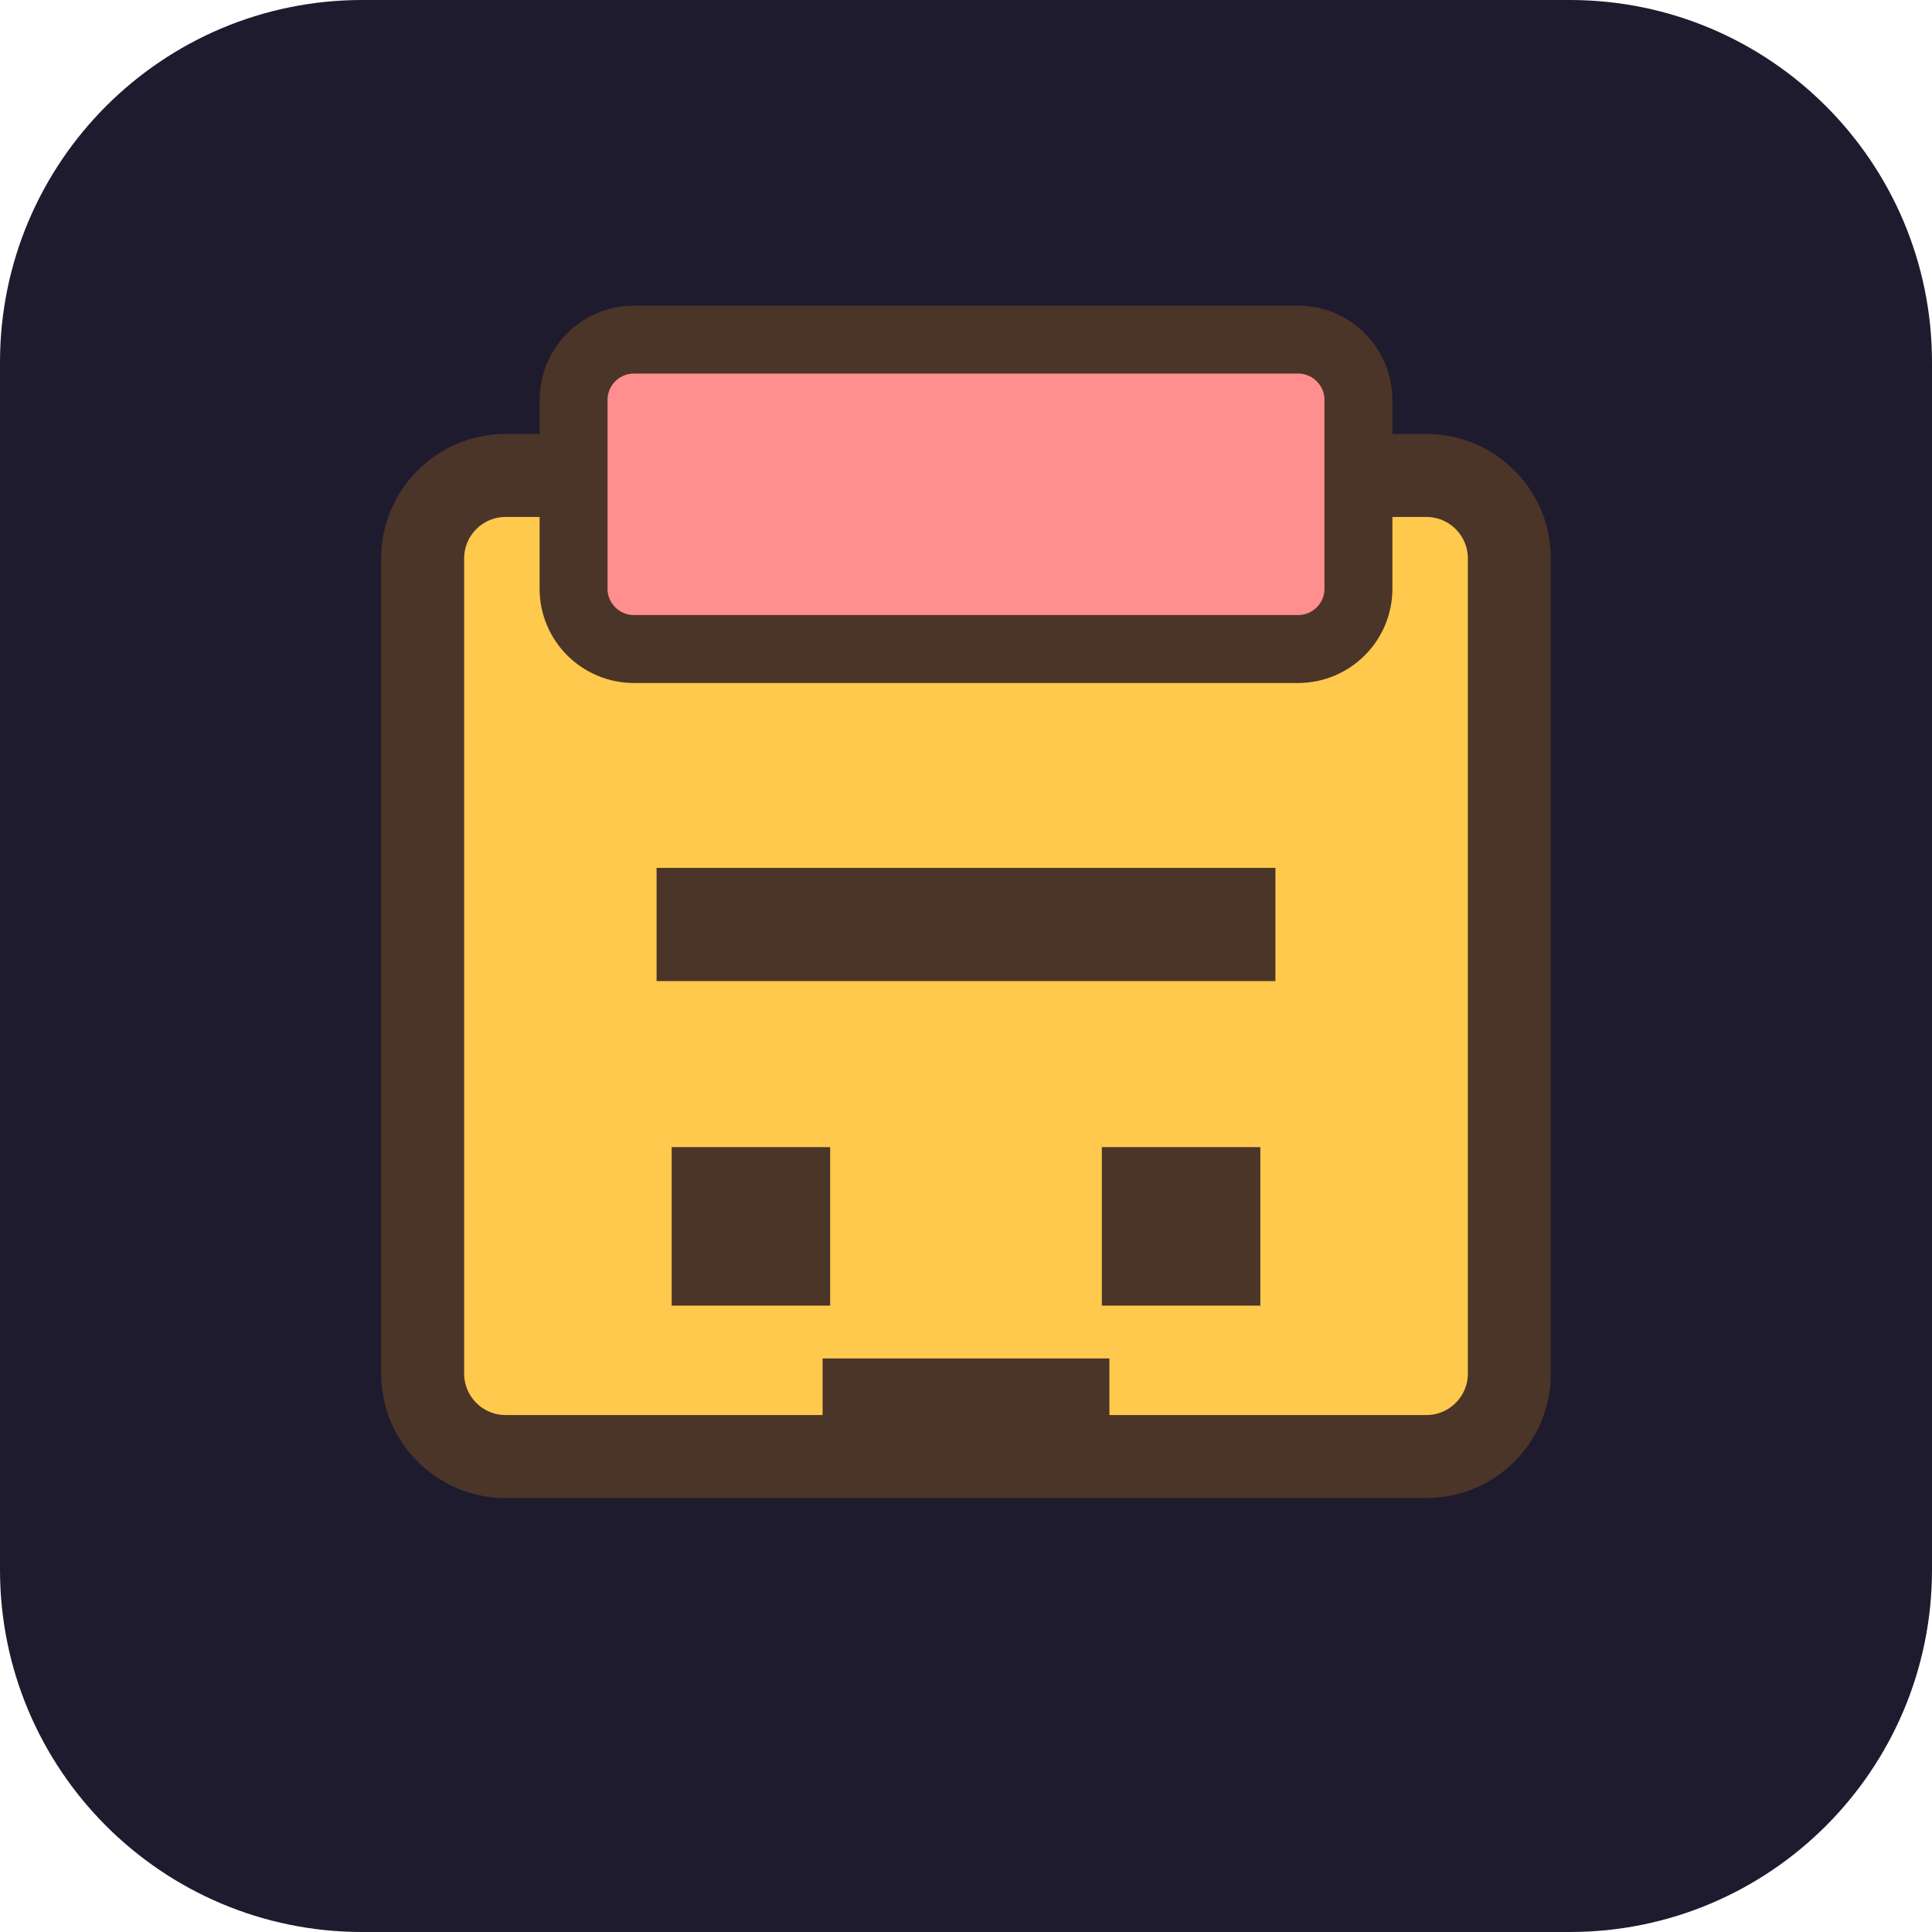
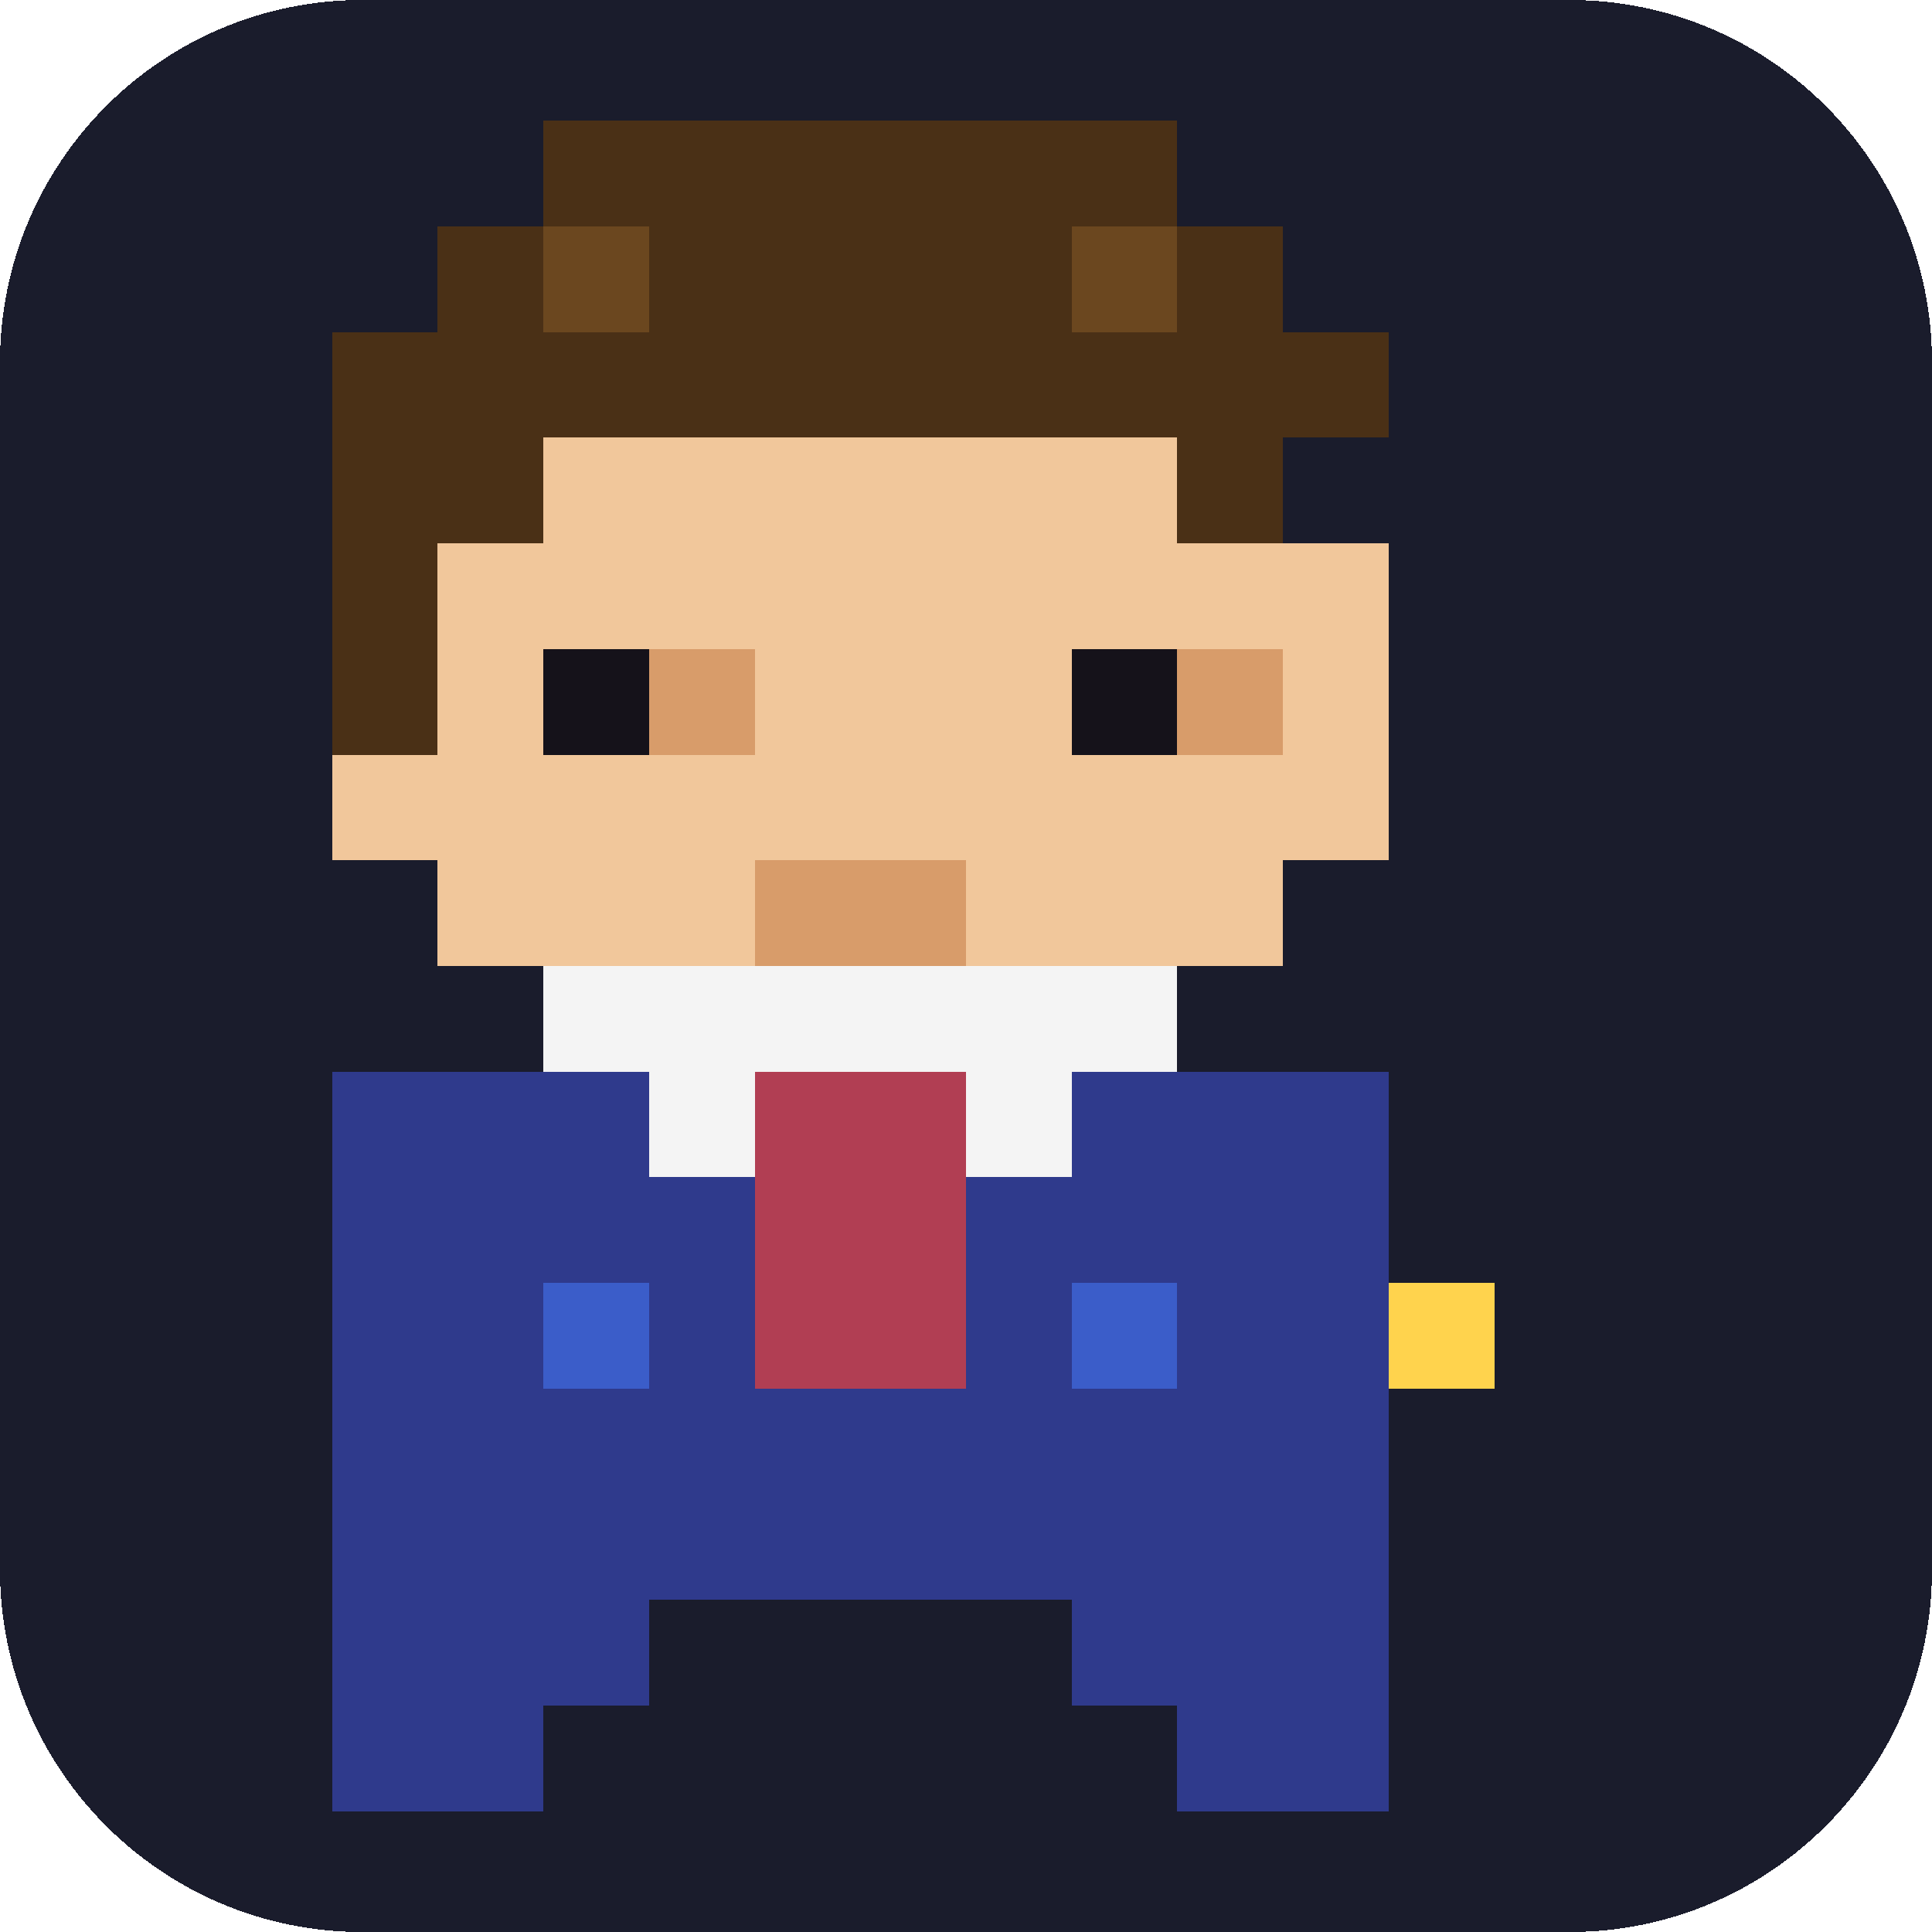
- <svg xmlns="http://www.w3.org/2000/svg" viewBox="0 0 512 512">
-   <rect width="512" height="512" rx="96" fill="#1f1b2e" />
-   <rect x="112" y="126" width="288" height="260" rx="22" fill="#ffc94d" stroke="#4b3428" stroke-width="22" />
-   <rect x="152" y="90" width="208" height="82" rx="16" fill="#ff8e8e" stroke="#4b3428" stroke-width="18" />
-   <rect x="174" y="230" width="164" height="30" fill="#4b3428" />
-   <rect x="178" y="304" width="42" height="42" fill="#4b3428" />
-   <rect x="292" y="304" width="42" height="42" fill="#4b3428" />
-   <rect x="218" y="360" width="76" height="22" fill="#4b3428" />
+ <svg xmlns="http://www.w3.org/2000/svg" viewBox="0 0 512 512" shape-rendering="crispEdges">
+   <rect width="512" height="512" rx="96" fill="#1a1c2c" />
+   <rect x="144" y="32" width="28" height="28" fill="#4a3016" />
+   <rect x="172" y="32" width="28" height="28" fill="#4a3016" />
+   <rect x="200" y="32" width="28" height="28" fill="#4a3016" />
+   <rect x="228" y="32" width="28" height="28" fill="#4a3016" />
+   <rect x="256" y="32" width="28" height="28" fill="#4a3016" />
+   <rect x="284" y="32" width="28" height="28" fill="#4a3016" />
+   <rect x="116" y="60" width="28" height="28" fill="#4a3016" />
+   <rect x="144" y="60" width="28" height="28" fill="#6b471f" />
+   <rect x="172" y="60" width="28" height="28" fill="#4a3016" />
+   <rect x="200" y="60" width="28" height="28" fill="#4a3016" />
+   <rect x="228" y="60" width="28" height="28" fill="#4a3016" />
+   <rect x="256" y="60" width="28" height="28" fill="#4a3016" />
+   <rect x="284" y="60" width="28" height="28" fill="#6b471f" />
+   <rect x="312" y="60" width="28" height="28" fill="#4a3016" />
+   <rect x="88" y="88" width="28" height="28" fill="#4a3016" />
+   <rect x="116" y="88" width="28" height="28" fill="#4a3016" />
+   <rect x="144" y="88" width="28" height="28" fill="#4a3016" />
+   <rect x="172" y="88" width="28" height="28" fill="#4a3016" />
+   <rect x="200" y="88" width="28" height="28" fill="#4a3016" />
+   <rect x="228" y="88" width="28" height="28" fill="#4a3016" />
+   <rect x="256" y="88" width="28" height="28" fill="#4a3016" />
+   <rect x="284" y="88" width="28" height="28" fill="#4a3016" />
+   <rect x="312" y="88" width="28" height="28" fill="#4a3016" />
+   <rect x="340" y="88" width="28" height="28" fill="#4a3016" />
+   <rect x="88" y="116" width="28" height="28" fill="#4a3016" />
+   <rect x="116" y="116" width="28" height="28" fill="#4a3016" />
+   <rect x="144" y="116" width="28" height="28" fill="#f1c79b" />
+   <rect x="172" y="116" width="28" height="28" fill="#f1c79b" />
+   <rect x="200" y="116" width="28" height="28" fill="#f1c79b" />
+   <rect x="228" y="116" width="28" height="28" fill="#f1c79b" />
+   <rect x="256" y="116" width="28" height="28" fill="#f1c79b" />
+   <rect x="284" y="116" width="28" height="28" fill="#f1c79b" />
+   <rect x="312" y="116" width="28" height="28" fill="#4a3016" />
+   <rect x="88" y="144" width="28" height="28" fill="#4a3016" />
+   <rect x="116" y="144" width="28" height="28" fill="#f1c79b" />
+   <rect x="144" y="144" width="28" height="28" fill="#f1c79b" />
+   <rect x="172" y="144" width="28" height="28" fill="#f1c79b" />
+   <rect x="200" y="144" width="28" height="28" fill="#f1c79b" />
+   <rect x="228" y="144" width="28" height="28" fill="#f1c79b" />
+   <rect x="256" y="144" width="28" height="28" fill="#f1c79b" />
+   <rect x="284" y="144" width="28" height="28" fill="#f1c79b" />
+   <rect x="312" y="144" width="28" height="28" fill="#f1c79b" />
+   <rect x="340" y="144" width="28" height="28" fill="#f1c79b" />
+   <rect x="88" y="172" width="28" height="28" fill="#4a3016" />
+   <rect x="116" y="172" width="28" height="28" fill="#f1c79b" />
+   <rect x="144" y="172" width="28" height="28" fill="#15121a" />
+   <rect x="172" y="172" width="28" height="28" fill="#d89c6a" />
+   <rect x="200" y="172" width="28" height="28" fill="#f1c79b" />
+   <rect x="228" y="172" width="28" height="28" fill="#f1c79b" />
+   <rect x="256" y="172" width="28" height="28" fill="#f1c79b" />
+   <rect x="284" y="172" width="28" height="28" fill="#15121a" />
+   <rect x="312" y="172" width="28" height="28" fill="#d89c6a" />
+   <rect x="340" y="172" width="28" height="28" fill="#f1c79b" />
+   <rect x="88" y="200" width="28" height="28" fill="#f1c79b" />
+   <rect x="116" y="200" width="28" height="28" fill="#f1c79b" />
+   <rect x="144" y="200" width="28" height="28" fill="#f1c79b" />
+   <rect x="172" y="200" width="28" height="28" fill="#f1c79b" />
+   <rect x="200" y="200" width="28" height="28" fill="#f1c79b" />
+   <rect x="228" y="200" width="28" height="28" fill="#f1c79b" />
+   <rect x="256" y="200" width="28" height="28" fill="#f1c79b" />
+   <rect x="284" y="200" width="28" height="28" fill="#f1c79b" />
+   <rect x="312" y="200" width="28" height="28" fill="#f1c79b" />
+   <rect x="340" y="200" width="28" height="28" fill="#f1c79b" />
+   <rect x="116" y="228" width="28" height="28" fill="#f1c79b" />
+   <rect x="144" y="228" width="28" height="28" fill="#f1c79b" />
+   <rect x="172" y="228" width="28" height="28" fill="#f1c79b" />
+   <rect x="200" y="228" width="28" height="28" fill="#d89c6a" />
+   <rect x="228" y="228" width="28" height="28" fill="#d89c6a" />
+   <rect x="256" y="228" width="28" height="28" fill="#f1c79b" />
+   <rect x="284" y="228" width="28" height="28" fill="#f1c79b" />
+   <rect x="312" y="228" width="28" height="28" fill="#f1c79b" />
+   <rect x="144" y="256" width="28" height="28" fill="#f4f4f4" />
+   <rect x="172" y="256" width="28" height="28" fill="#f4f4f4" />
+   <rect x="200" y="256" width="28" height="28" fill="#f4f4f4" />
+   <rect x="228" y="256" width="28" height="28" fill="#f4f4f4" />
+   <rect x="256" y="256" width="28" height="28" fill="#f4f4f4" />
+   <rect x="284" y="256" width="28" height="28" fill="#f4f4f4" />
+   <rect x="88" y="284" width="28" height="28" fill="#2f3a8c" />
+   <rect x="116" y="284" width="28" height="28" fill="#2f3a8c" />
+   <rect x="144" y="284" width="28" height="28" fill="#2f3a8c" />
+   <rect x="172" y="284" width="28" height="28" fill="#f4f4f4" />
+   <rect x="200" y="284" width="28" height="28" fill="#b13e53" />
+   <rect x="228" y="284" width="28" height="28" fill="#b13e53" />
+   <rect x="256" y="284" width="28" height="28" fill="#f4f4f4" />
+   <rect x="284" y="284" width="28" height="28" fill="#2f3a8c" />
+   <rect x="312" y="284" width="28" height="28" fill="#2f3a8c" />
+   <rect x="340" y="284" width="28" height="28" fill="#2f3a8c" />
+   <rect x="88" y="312" width="28" height="28" fill="#2f3a8c" />
+   <rect x="116" y="312" width="28" height="28" fill="#2f3a8c" />
+   <rect x="144" y="312" width="28" height="28" fill="#2f3a8c" />
+   <rect x="172" y="312" width="28" height="28" fill="#2f3a8c" />
+   <rect x="200" y="312" width="28" height="28" fill="#b13e53" />
+   <rect x="228" y="312" width="28" height="28" fill="#b13e53" />
+   <rect x="256" y="312" width="28" height="28" fill="#2f3a8c" />
+   <rect x="284" y="312" width="28" height="28" fill="#2f3a8c" />
+   <rect x="312" y="312" width="28" height="28" fill="#2f3a8c" />
+   <rect x="340" y="312" width="28" height="28" fill="#2f3a8c" />
+   <rect x="88" y="340" width="28" height="28" fill="#2f3a8c" />
+   <rect x="116" y="340" width="28" height="28" fill="#2f3a8c" />
+   <rect x="144" y="340" width="28" height="28" fill="#3b5dc9" />
+   <rect x="172" y="340" width="28" height="28" fill="#2f3a8c" />
+   <rect x="200" y="340" width="28" height="28" fill="#b13e53" />
+   <rect x="228" y="340" width="28" height="28" fill="#b13e53" />
+   <rect x="256" y="340" width="28" height="28" fill="#2f3a8c" />
+   <rect x="284" y="340" width="28" height="28" fill="#3b5dc9" />
+   <rect x="312" y="340" width="28" height="28" fill="#2f3a8c" />
+   <rect x="340" y="340" width="28" height="28" fill="#2f3a8c" />
+   <rect x="368" y="340" width="28" height="28" fill="#ffd34d" />
+   <rect x="88" y="368" width="28" height="28" fill="#2f3a8c" />
+   <rect x="116" y="368" width="28" height="28" fill="#2f3a8c" />
+   <rect x="144" y="368" width="28" height="28" fill="#2f3a8c" />
+   <rect x="172" y="368" width="28" height="28" fill="#2f3a8c" />
+   <rect x="200" y="368" width="28" height="28" fill="#2f3a8c" />
+   <rect x="228" y="368" width="28" height="28" fill="#2f3a8c" />
+   <rect x="256" y="368" width="28" height="28" fill="#2f3a8c" />
+   <rect x="284" y="368" width="28" height="28" fill="#2f3a8c" />
+   <rect x="312" y="368" width="28" height="28" fill="#2f3a8c" />
+   <rect x="340" y="368" width="28" height="28" fill="#2f3a8c" />
+   <rect x="88" y="396" width="28" height="28" fill="#2f3a8c" />
+   <rect x="116" y="396" width="28" height="28" fill="#2f3a8c" />
+   <rect x="144" y="396" width="28" height="28" fill="#2f3a8c" />
+   <rect x="172" y="396" width="28" height="28" fill="#2f3a8c" />
+   <rect x="200" y="396" width="28" height="28" fill="#2f3a8c" />
+   <rect x="228" y="396" width="28" height="28" fill="#2f3a8c" />
+   <rect x="256" y="396" width="28" height="28" fill="#2f3a8c" />
+   <rect x="284" y="396" width="28" height="28" fill="#2f3a8c" />
+   <rect x="312" y="396" width="28" height="28" fill="#2f3a8c" />
+   <rect x="340" y="396" width="28" height="28" fill="#2f3a8c" />
+   <rect x="88" y="424" width="28" height="28" fill="#2f3a8c" />
+   <rect x="116" y="424" width="28" height="28" fill="#2f3a8c" />
+   <rect x="144" y="424" width="28" height="28" fill="#2f3a8c" />
+   <rect x="284" y="424" width="28" height="28" fill="#2f3a8c" />
+   <rect x="312" y="424" width="28" height="28" fill="#2f3a8c" />
+   <rect x="340" y="424" width="28" height="28" fill="#2f3a8c" />
+   <rect x="88" y="452" width="28" height="28" fill="#2f3a8c" />
+   <rect x="116" y="452" width="28" height="28" fill="#2f3a8c" />
+   <rect x="312" y="452" width="28" height="28" fill="#2f3a8c" />
+   <rect x="340" y="452" width="28" height="28" fill="#2f3a8c" />
</svg>
